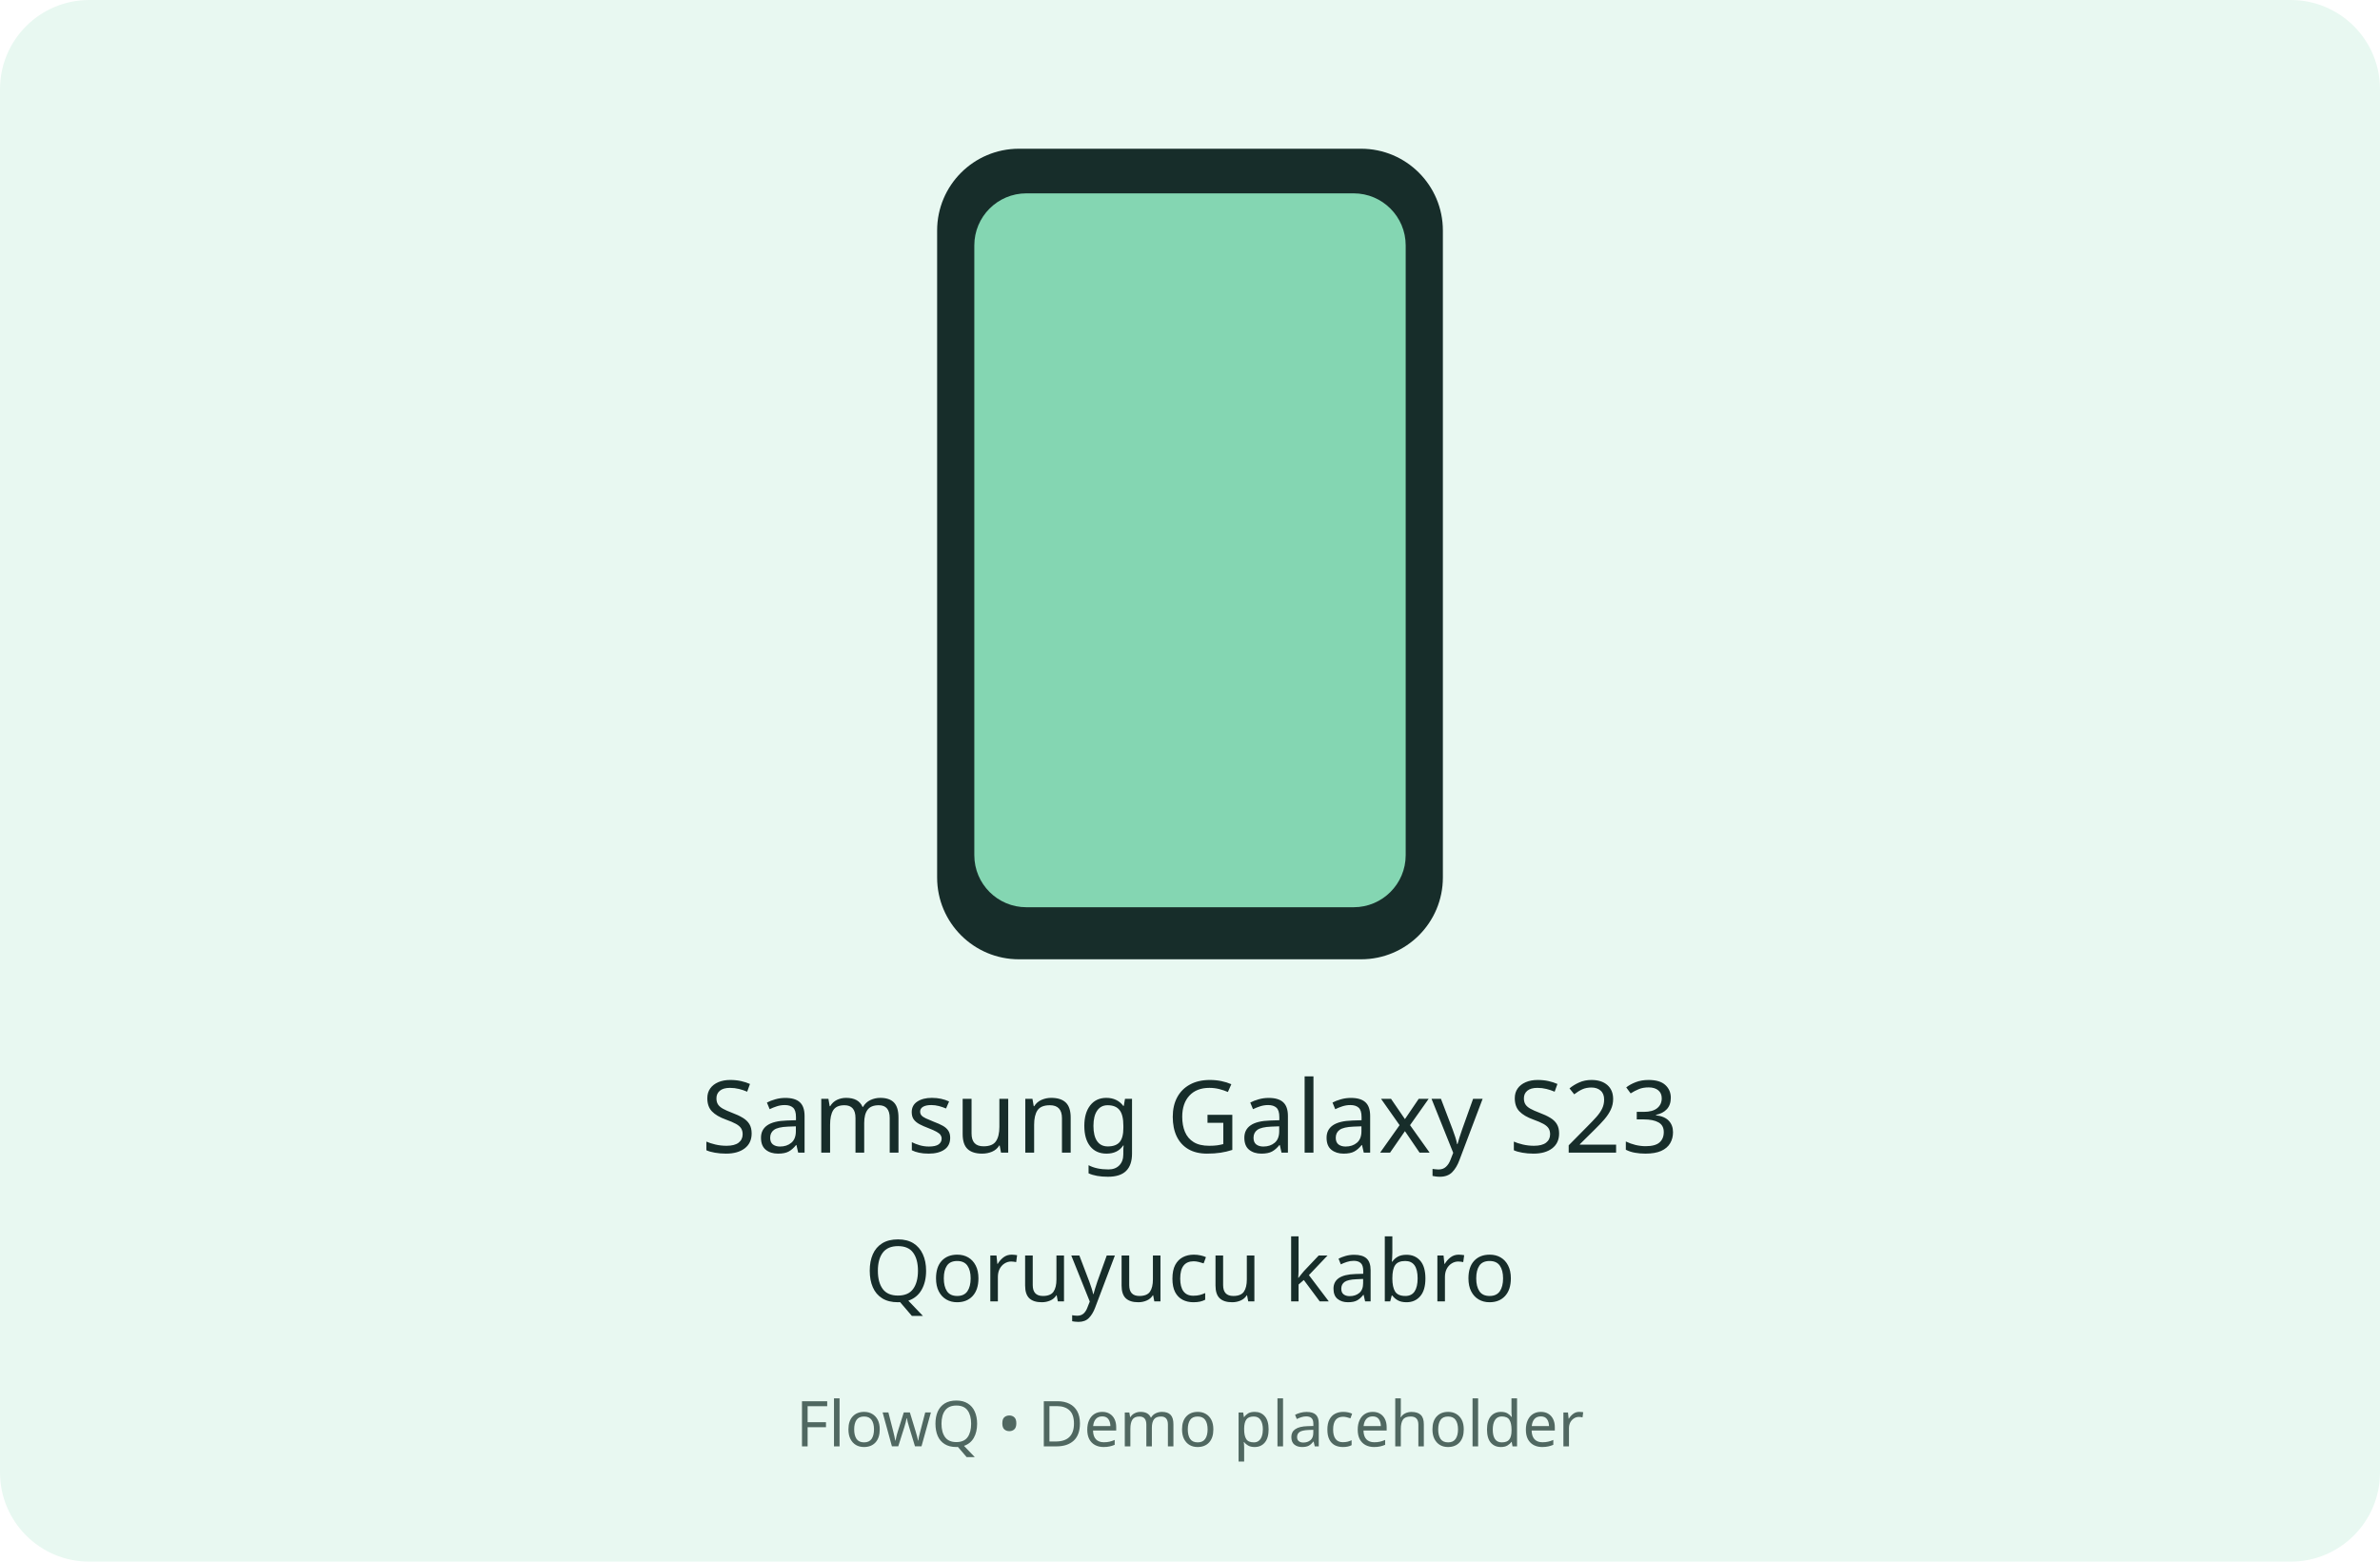
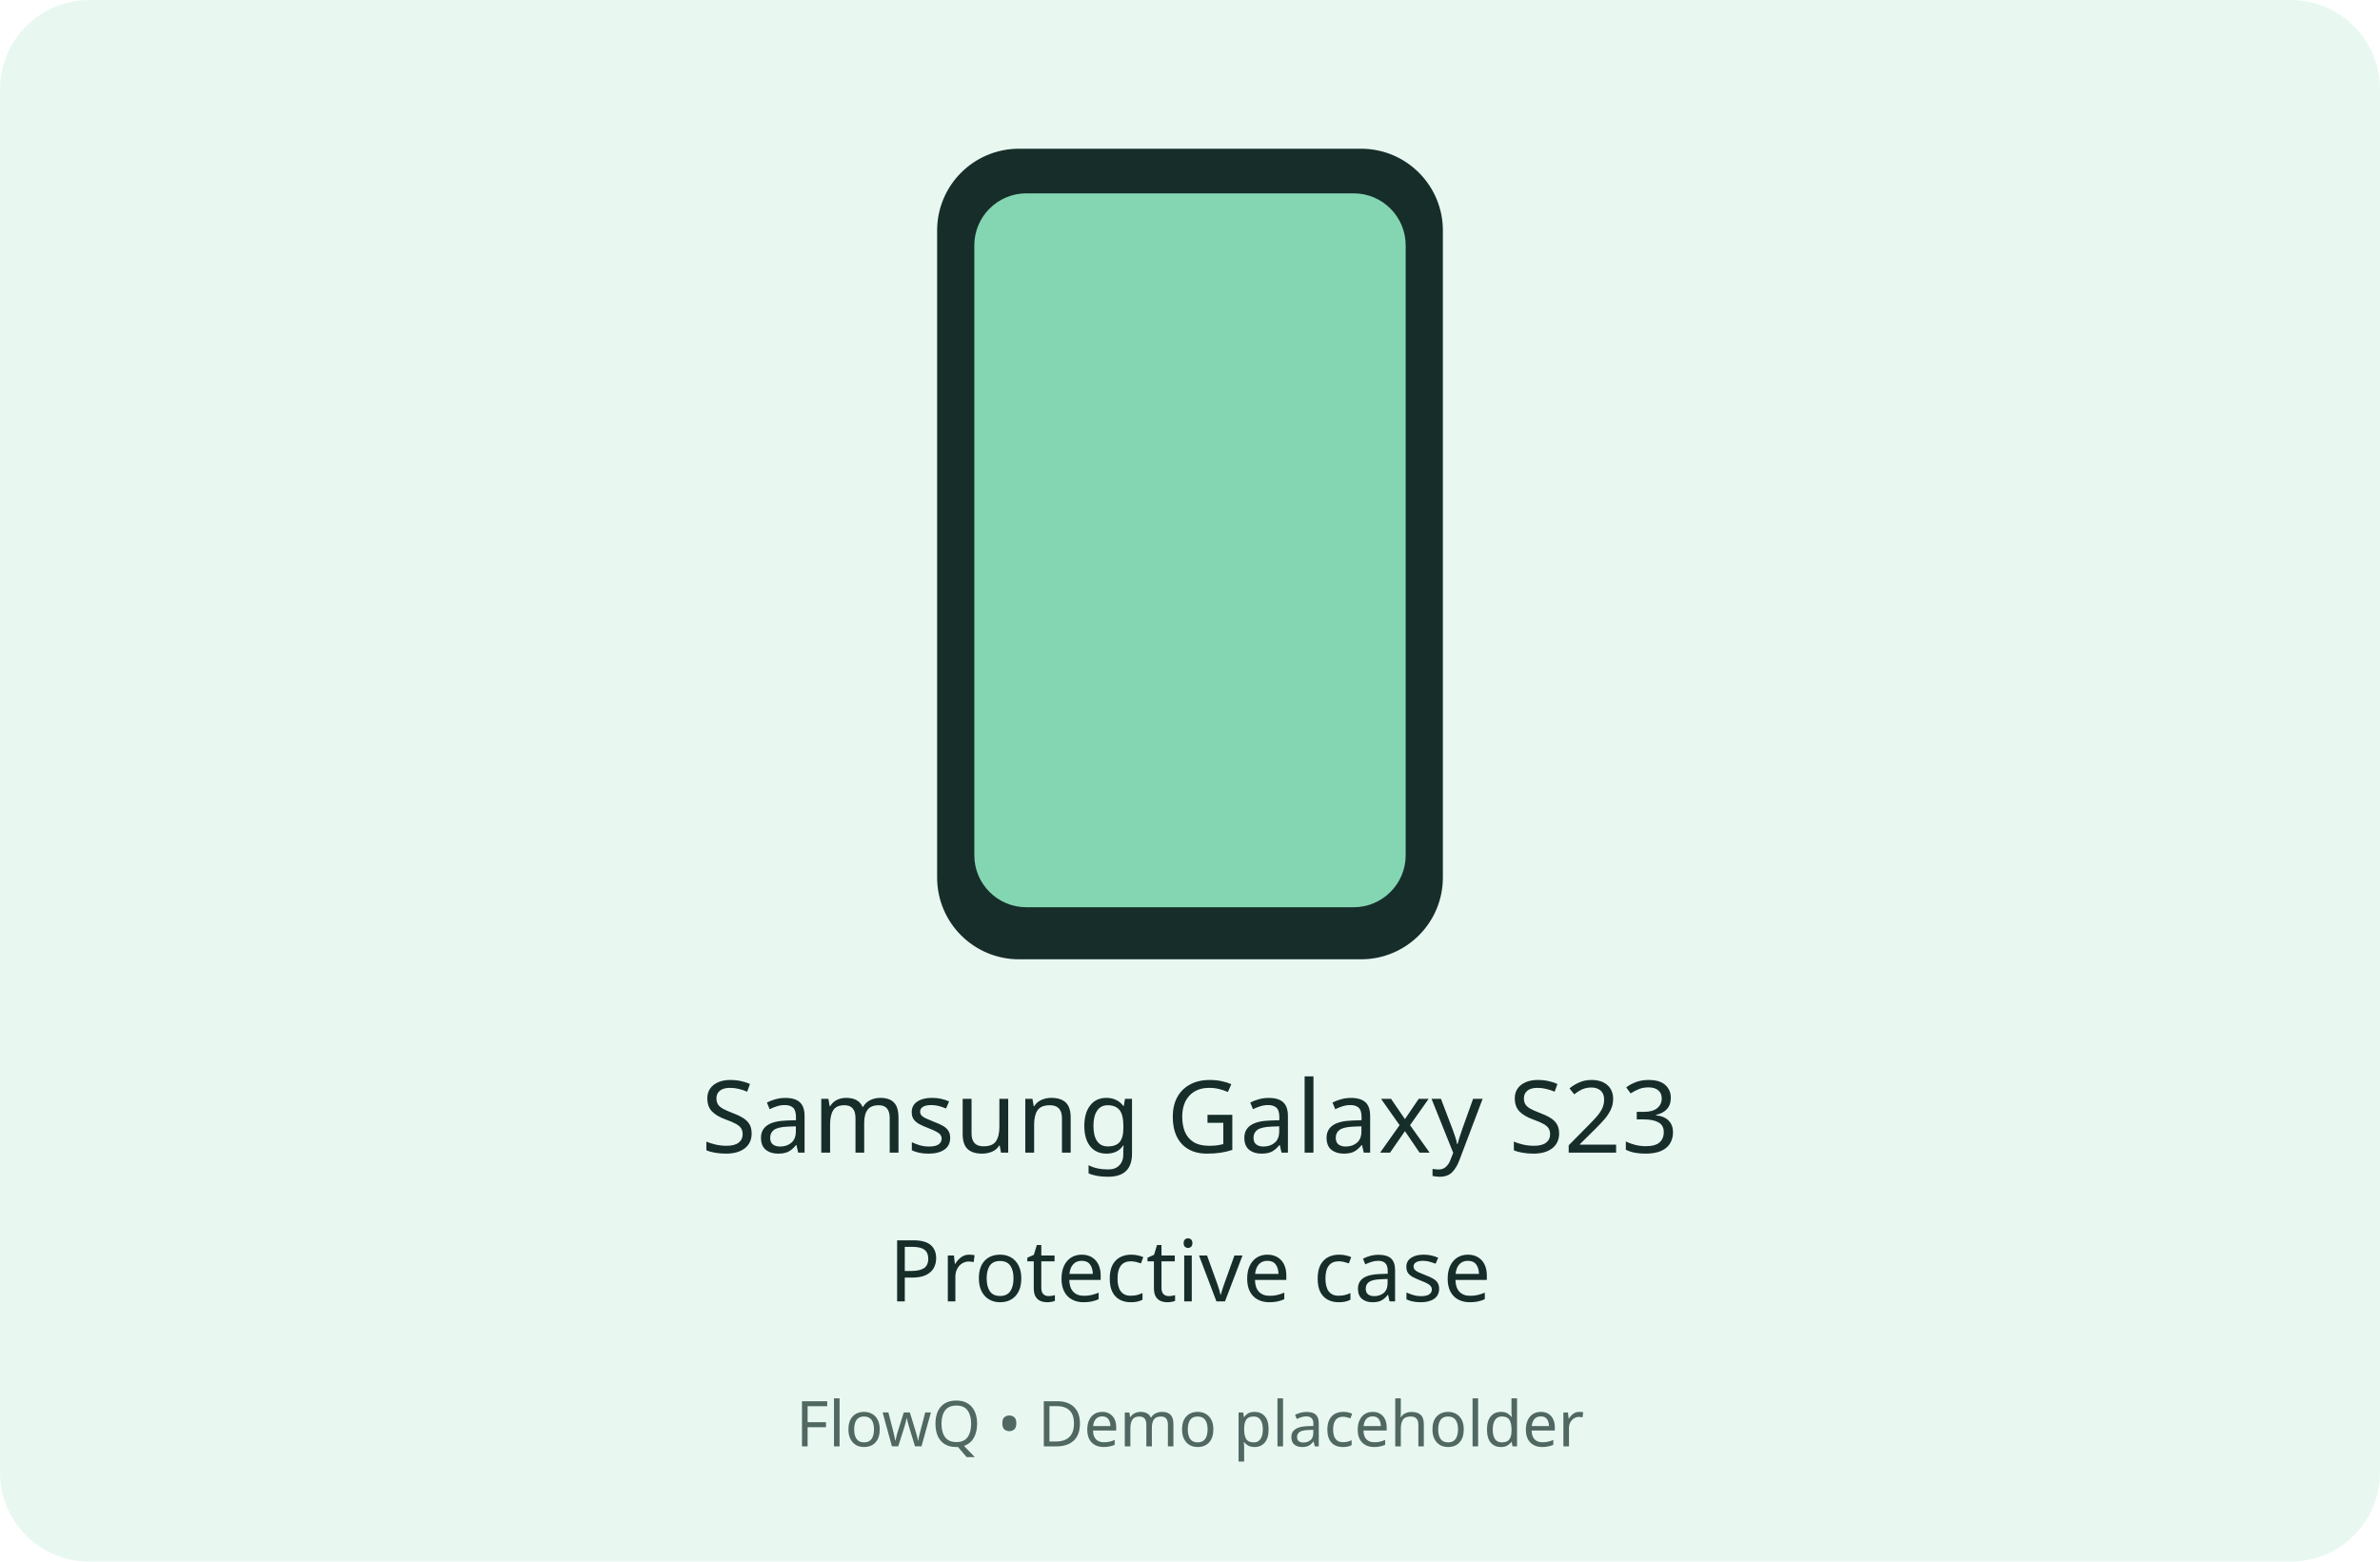
<svg xmlns="http://www.w3.org/2000/svg" width="640" height="420" viewBox="0 0 640 420">
  <rect width="640" height="420" rx="24" fill="#e8f8f1" />
  <rect x="252" y="40" width="136" height="218" rx="22" fill="#172d2a" />
  <rect x="262" y="52" width="116" height="192" rx="14" fill="#84d6b2" />
  <text x="320" y="310" text-anchor="middle" font-family="sans-serif" font-size="27" fill="#172d2a">Samsung Galaxy S23</text>
-   <text x="320" y="350" text-anchor="middle" font-family="sans-serif" font-size="23" fill="#172d2a">Qoruyucu kabro</text>
+   <text x="320" y="350" text-anchor="middle" font-family="sans-serif" font-size="23" fill="#172d2a">Protective case</text>
  <text x="320" y="389" text-anchor="middle" font-family="sans-serif" font-size="17" fill="#506861">FlowQ • Demo placeholder</text>
</svg>
